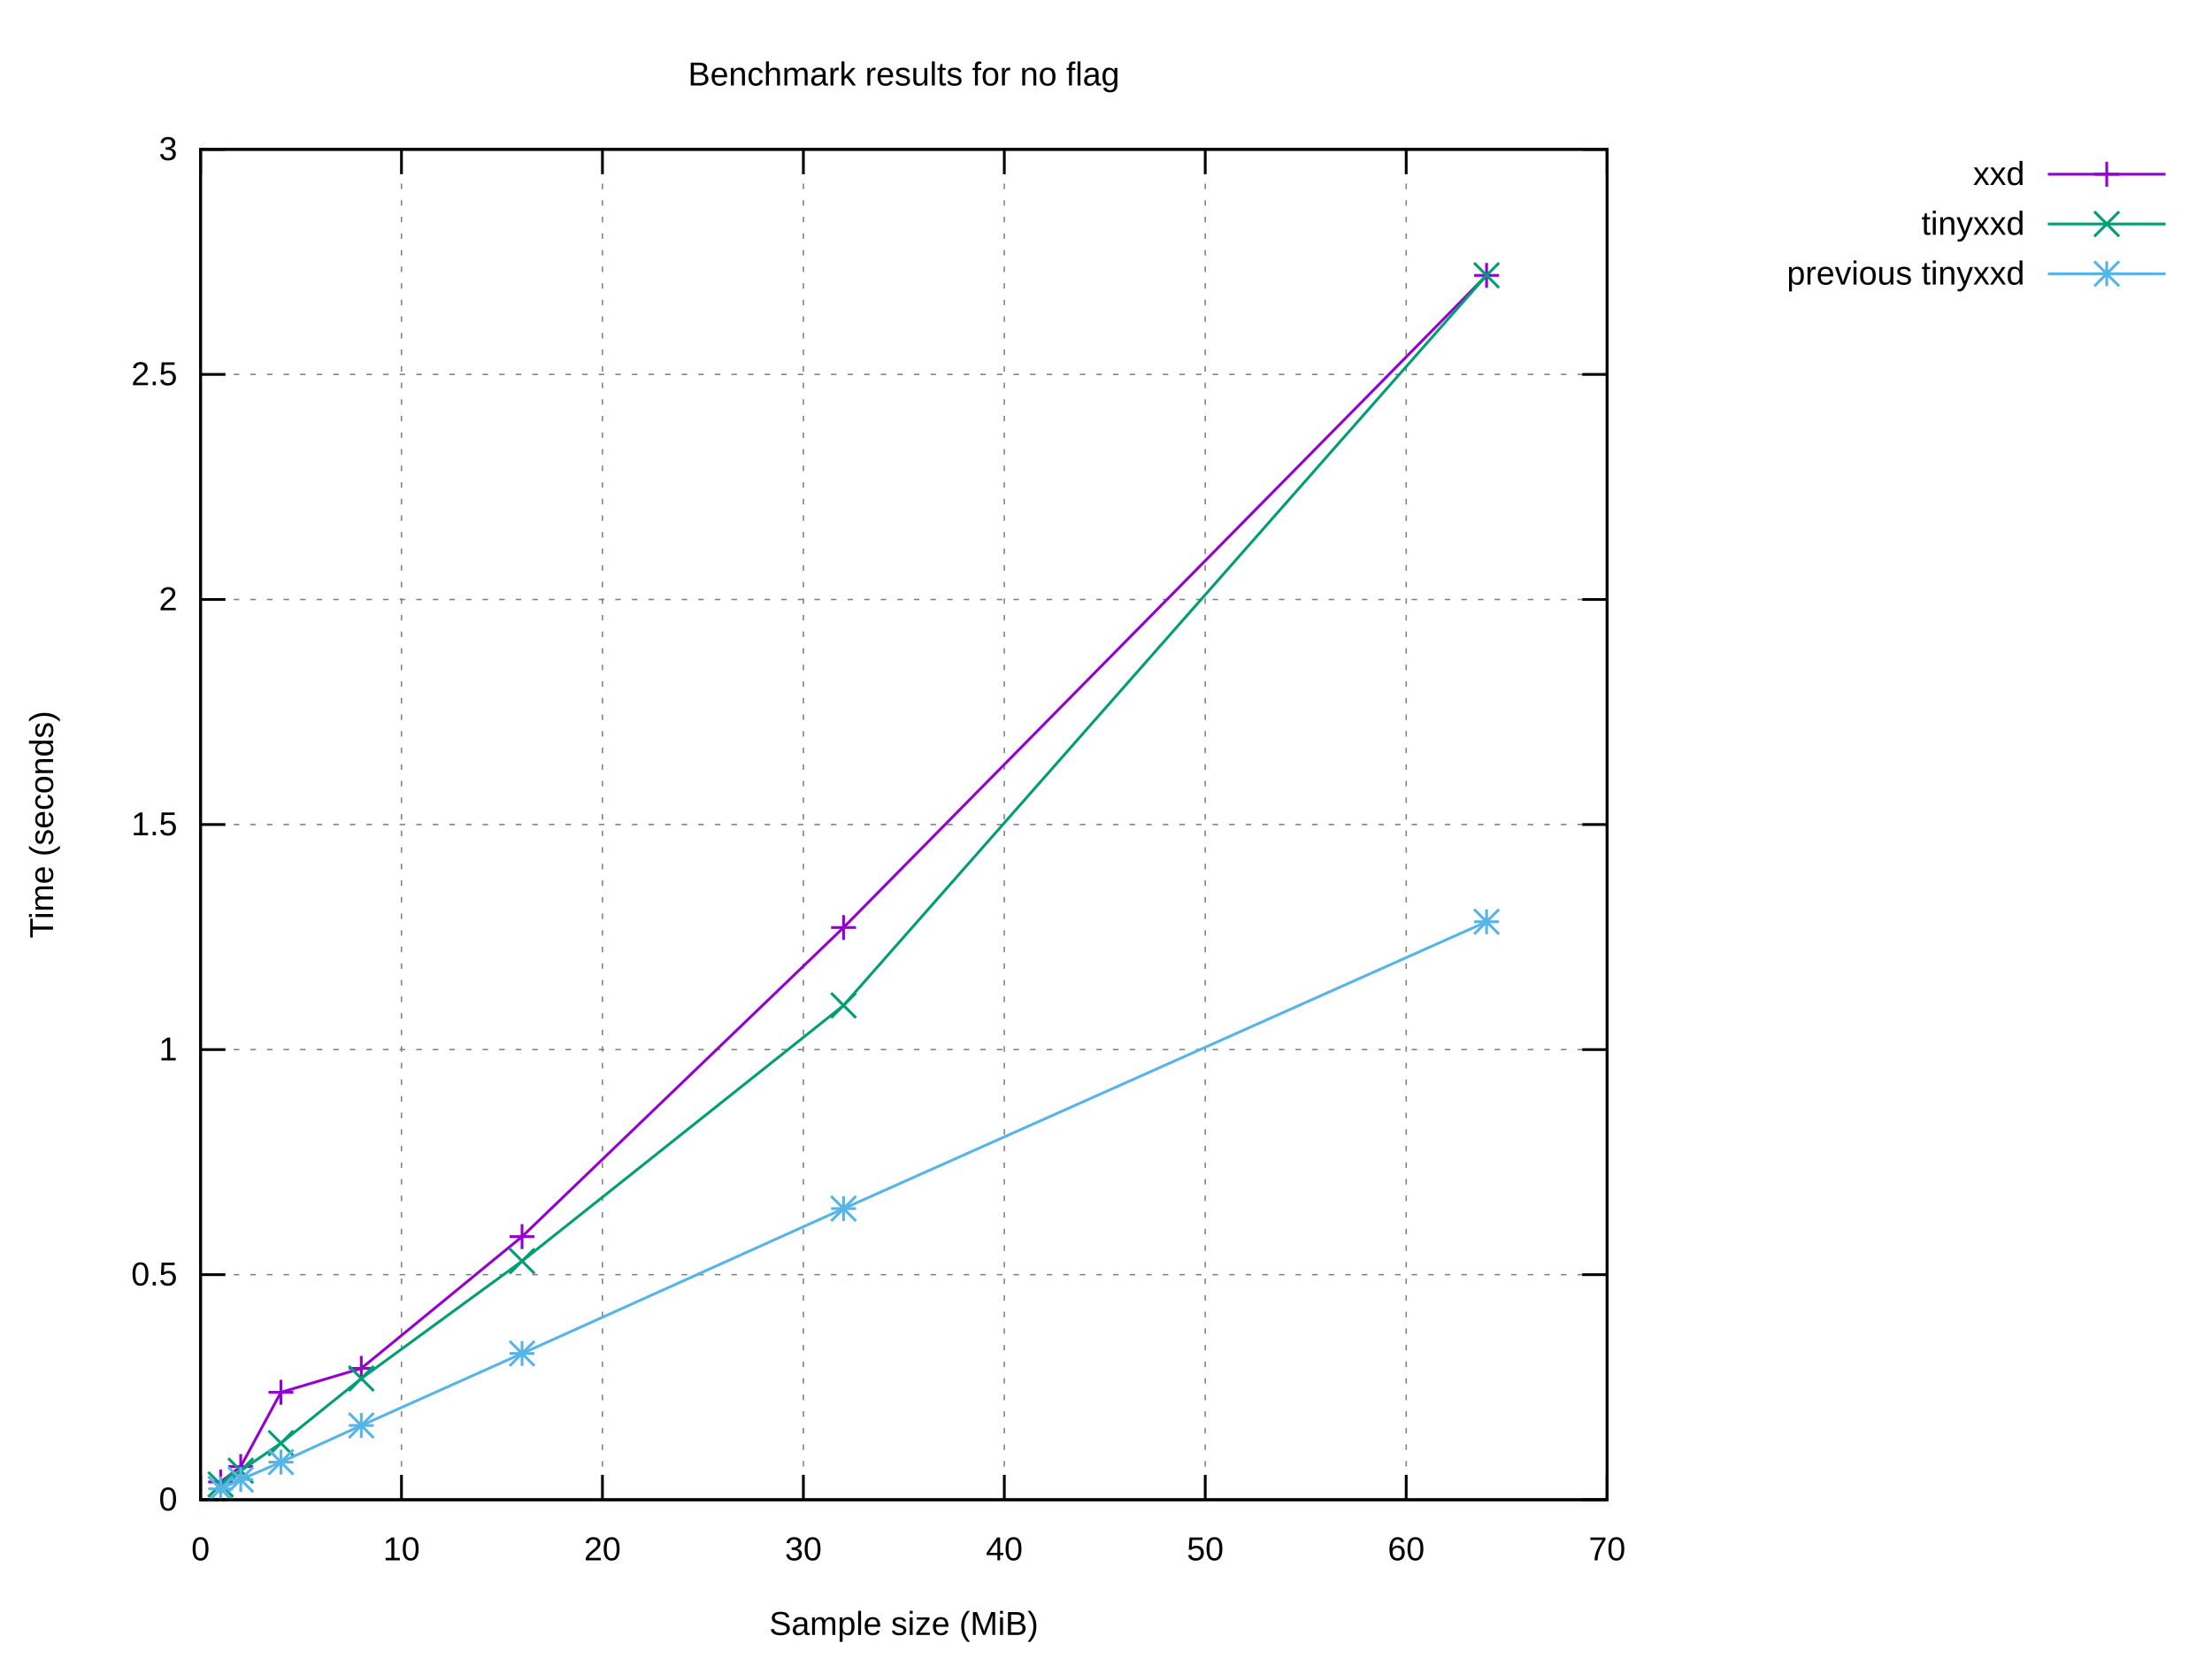
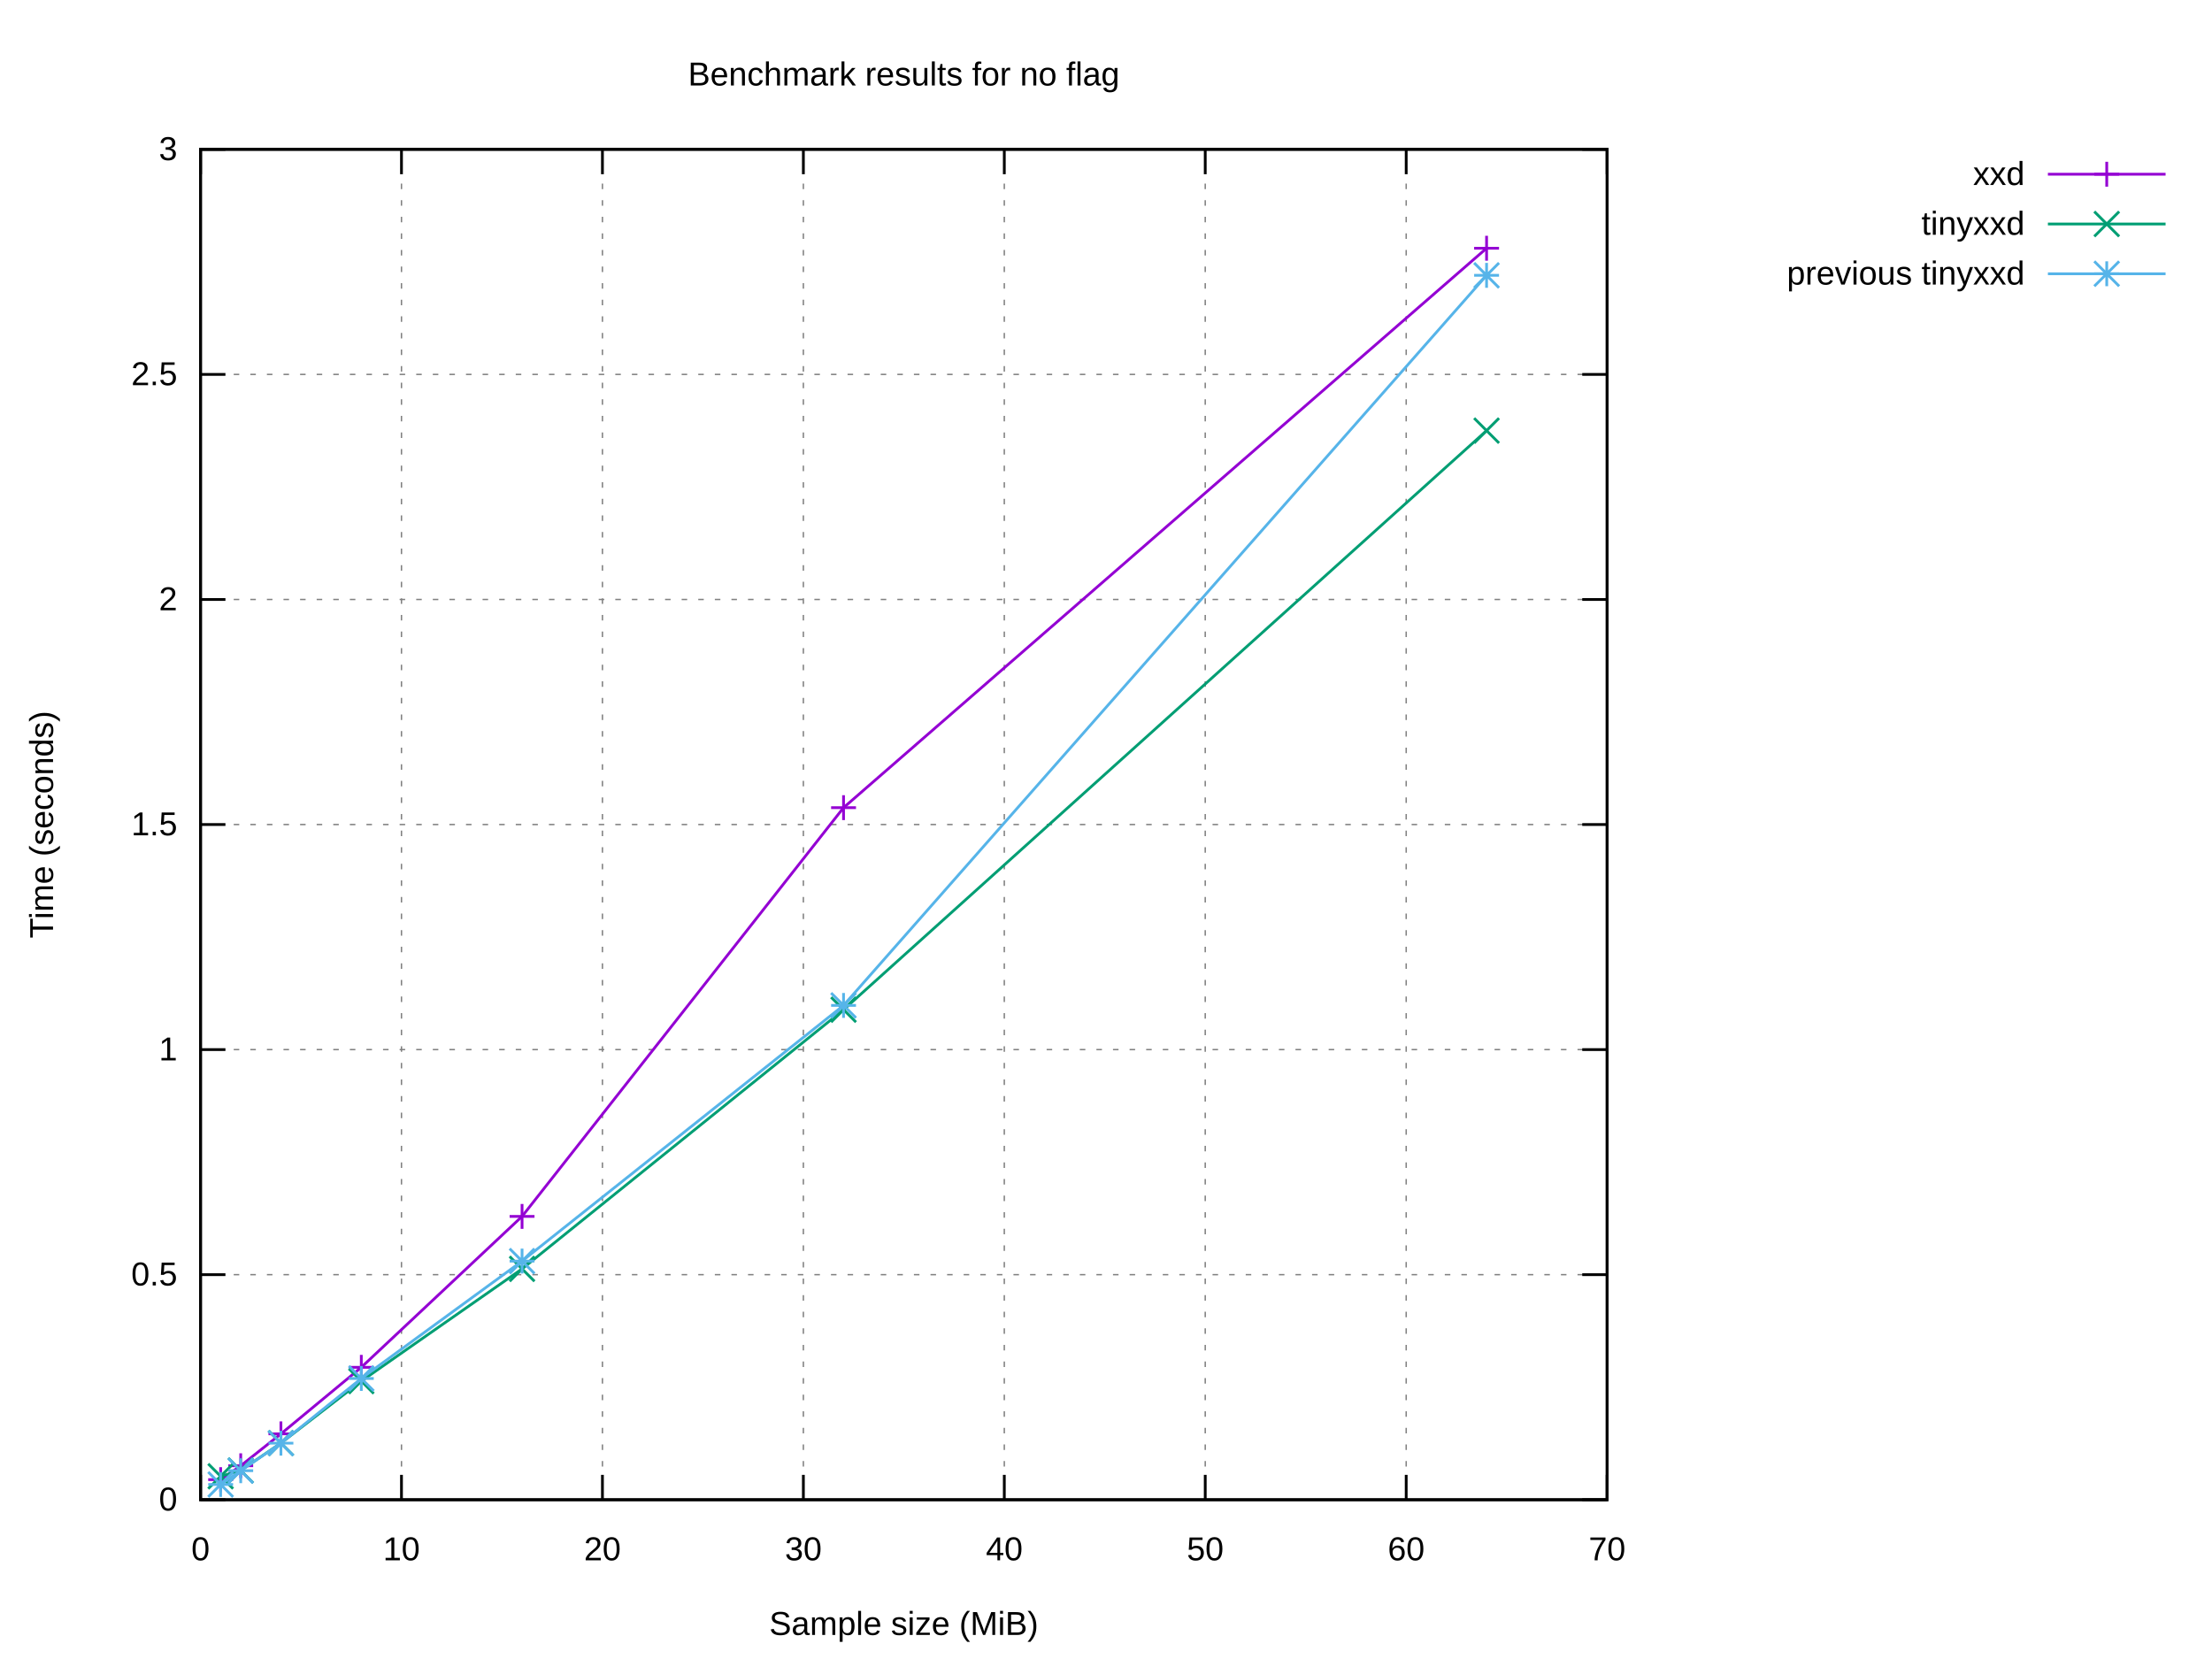
<svg xmlns="http://www.w3.org/2000/svg" xmlns:xlink="http://www.w3.org/1999/xlink" width="800" height="600" viewBox="0 0 800 600">
  <g id="gnuplot_canvas">
    <rect x="0" y="0" width="800" height="600" fill="#ffffff" />
    <defs>
      <circle id="gpDot" r="0.5" stroke-width="0.5" stroke="currentColor" />
      <path id="gpPt0" stroke-width="0.222" stroke="currentColor" d="M-1,0 h2 M0,-1 v2" />
      <path id="gpPt1" stroke-width="0.222" stroke="currentColor" d="M-1,-1 L1,1 M1,-1 L-1,1" />
      <path id="gpPt2" stroke-width="0.222" stroke="currentColor" d="M-1,0 L1,0 M0,-1 L0,1 M-1,-1 L1,1 M-1,1 L1,-1" />
      <rect id="gpPt3" stroke-width="0.222" stroke="currentColor" x="-1" y="-1" width="2" height="2" />
      <rect id="gpPt4" stroke-width="0.222" stroke="currentColor" fill="currentColor" x="-1" y="-1" width="2" height="2" />
      <circle id="gpPt5" stroke-width="0.222" stroke="currentColor" cx="0" cy="0" r="1" />
      <use xlink:href="#gpPt5" id="gpPt6" fill="currentColor" stroke="none" />
      <path id="gpPt7" stroke-width="0.222" stroke="currentColor" d="M0,-1.33 L-1.33,0.67 L1.33,0.67 z" />
      <use xlink:href="#gpPt7" id="gpPt8" fill="currentColor" stroke="none" />
      <use xlink:href="#gpPt7" id="gpPt9" stroke="currentColor" transform="rotate(180)" />
      <use xlink:href="#gpPt9" id="gpPt10" fill="currentColor" stroke="none" />
      <use xlink:href="#gpPt3" id="gpPt11" stroke="currentColor" transform="rotate(45)" />
      <use xlink:href="#gpPt11" id="gpPt12" fill="currentColor" stroke="none" />
      <path id="gpPt13" stroke-width="0.222" stroke="currentColor" d="M0,1.330 L1.265,0.411 L0.782,-1.067 L-0.782,-1.076 L-1.265,0.411 z" />
      <use xlink:href="#gpPt13" id="gpPt14" fill="currentColor" stroke="none" />
      <filter id="textbox" filterUnits="objectBoundingBox" x="0" y="0" height="1" width="1">
        <feFlood flood-color="#FFFFFF" flood-opacity="1" result="bgnd" />
        <feComposite in="SourceGraphic" in2="bgnd" operator="atop" />
      </filter>
      <filter id="greybox" filterUnits="objectBoundingBox" x="0" y="0" height="1" width="1">
        <feFlood flood-color="lightgrey" flood-opacity="1" result="grey" />
        <feComposite in="SourceGraphic" in2="grey" operator="atop" />
      </filter>
    </defs>
    <g fill="none" color="#FFFFFF" stroke="currentColor" stroke-width="1.00" stroke-linecap="butt" stroke-linejoin="miter">
</g>
    <g fill="none" color="black" stroke="currentColor" stroke-width="1.00" stroke-linecap="butt" stroke-linejoin="miter">
</g>
    <g fill="none" color="black" stroke="black" stroke-width="0.50" stroke-linecap="butt" stroke-linejoin="miter">
</g>
    <g fill="none" color="gray" stroke="currentColor" stroke-width="0.50" stroke-linecap="butt" stroke-linejoin="miter">
      <path stroke="gray" stroke-dasharray="2,4" class="gridline" d="M72.53,542.40 L581.24,542.40  " />
    </g>
    <g fill="none" color="gray" stroke="gray" stroke-width="1.00" stroke-linecap="butt" stroke-linejoin="miter">
</g>
    <g fill="none" color="black" stroke="currentColor" stroke-width="1.00" stroke-linecap="butt" stroke-linejoin="miter">
      <path stroke="black" d="M72.53,542.40 L81.53,542.40 M581.24,542.40 L572.24,542.40  " />
      <g transform="translate(64.14,546.30)" stroke="none" fill="black" font-family="Arial" font-size="12.00" text-anchor="end">
        <text>
          <tspan font-family="Arial"> 0</tspan>
        </text>
      </g>
    </g>
    <g fill="none" color="black" stroke="currentColor" stroke-width="1.00" stroke-linecap="butt" stroke-linejoin="miter">
</g>
    <g fill="none" color="black" stroke="black" stroke-width="0.50" stroke-linecap="butt" stroke-linejoin="miter">
</g>
    <g fill="none" color="gray" stroke="currentColor" stroke-width="0.50" stroke-linecap="butt" stroke-linejoin="miter">
      <path stroke="gray" stroke-dasharray="2,4" class="gridline" d="M72.53,461.00 L581.24,461.00  " />
    </g>
    <g fill="none" color="gray" stroke="gray" stroke-width="1.00" stroke-linecap="butt" stroke-linejoin="miter">
</g>
    <g fill="none" color="black" stroke="currentColor" stroke-width="1.00" stroke-linecap="butt" stroke-linejoin="miter">
      <path stroke="black" d="M72.53,461.00 L81.53,461.00 M581.24,461.00 L572.24,461.00  " />
      <g transform="translate(64.14,464.90)" stroke="none" fill="black" font-family="Arial" font-size="12.00" text-anchor="end">
        <text>
          <tspan font-family="Arial"> 0.5</tspan>
        </text>
      </g>
    </g>
    <g fill="none" color="black" stroke="currentColor" stroke-width="1.00" stroke-linecap="butt" stroke-linejoin="miter">
</g>
    <g fill="none" color="black" stroke="black" stroke-width="0.50" stroke-linecap="butt" stroke-linejoin="miter">
</g>
    <g fill="none" color="gray" stroke="currentColor" stroke-width="0.50" stroke-linecap="butt" stroke-linejoin="miter">
      <path stroke="gray" stroke-dasharray="2,4" class="gridline" d="M72.53,379.60 L581.24,379.60  " />
    </g>
    <g fill="none" color="gray" stroke="gray" stroke-width="1.00" stroke-linecap="butt" stroke-linejoin="miter">
</g>
    <g fill="none" color="black" stroke="currentColor" stroke-width="1.00" stroke-linecap="butt" stroke-linejoin="miter">
      <path stroke="black" d="M72.53,379.60 L81.53,379.60 M581.24,379.60 L572.24,379.60  " />
      <g transform="translate(64.14,383.50)" stroke="none" fill="black" font-family="Arial" font-size="12.00" text-anchor="end">
        <text>
          <tspan font-family="Arial"> 1</tspan>
        </text>
      </g>
    </g>
    <g fill="none" color="black" stroke="currentColor" stroke-width="1.00" stroke-linecap="butt" stroke-linejoin="miter">
</g>
    <g fill="none" color="black" stroke="black" stroke-width="0.50" stroke-linecap="butt" stroke-linejoin="miter">
</g>
    <g fill="none" color="gray" stroke="currentColor" stroke-width="0.50" stroke-linecap="butt" stroke-linejoin="miter">
      <path stroke="gray" stroke-dasharray="2,4" class="gridline" d="M72.53,298.20 L581.24,298.20  " />
    </g>
    <g fill="none" color="gray" stroke="gray" stroke-width="1.00" stroke-linecap="butt" stroke-linejoin="miter">
</g>
    <g fill="none" color="black" stroke="currentColor" stroke-width="1.00" stroke-linecap="butt" stroke-linejoin="miter">
      <path stroke="black" d="M72.53,298.20 L81.53,298.20 M581.24,298.20 L572.24,298.20  " />
      <g transform="translate(64.14,302.10)" stroke="none" fill="black" font-family="Arial" font-size="12.00" text-anchor="end">
        <text>
          <tspan font-family="Arial"> 1.5</tspan>
        </text>
      </g>
    </g>
    <g fill="none" color="black" stroke="currentColor" stroke-width="1.00" stroke-linecap="butt" stroke-linejoin="miter">
</g>
    <g fill="none" color="black" stroke="black" stroke-width="0.50" stroke-linecap="butt" stroke-linejoin="miter">
</g>
    <g fill="none" color="gray" stroke="currentColor" stroke-width="0.50" stroke-linecap="butt" stroke-linejoin="miter">
      <path stroke="gray" stroke-dasharray="2,4" class="gridline" d="M72.53,216.81 L581.24,216.81  " />
    </g>
    <g fill="none" color="gray" stroke="gray" stroke-width="1.00" stroke-linecap="butt" stroke-linejoin="miter">
</g>
    <g fill="none" color="black" stroke="currentColor" stroke-width="1.00" stroke-linecap="butt" stroke-linejoin="miter">
      <path stroke="black" d="M72.53,216.81 L81.53,216.81 M581.24,216.81 L572.24,216.81  " />
      <g transform="translate(64.14,220.71)" stroke="none" fill="black" font-family="Arial" font-size="12.00" text-anchor="end">
        <text>
          <tspan font-family="Arial"> 2</tspan>
        </text>
      </g>
    </g>
    <g fill="none" color="black" stroke="currentColor" stroke-width="1.00" stroke-linecap="butt" stroke-linejoin="miter">
</g>
    <g fill="none" color="black" stroke="black" stroke-width="0.50" stroke-linecap="butt" stroke-linejoin="miter">
</g>
    <g fill="none" color="gray" stroke="currentColor" stroke-width="0.50" stroke-linecap="butt" stroke-linejoin="miter">
      <path stroke="gray" stroke-dasharray="2,4" class="gridline" d="M72.53,135.41 L581.24,135.41  " />
    </g>
    <g fill="none" color="gray" stroke="gray" stroke-width="1.00" stroke-linecap="butt" stroke-linejoin="miter">
</g>
    <g fill="none" color="black" stroke="currentColor" stroke-width="1.00" stroke-linecap="butt" stroke-linejoin="miter">
      <path stroke="black" d="M72.53,135.41 L81.53,135.41 M581.24,135.41 L572.24,135.41  " />
      <g transform="translate(64.14,139.31)" stroke="none" fill="black" font-family="Arial" font-size="12.00" text-anchor="end">
        <text>
          <tspan font-family="Arial"> 2.5</tspan>
        </text>
      </g>
    </g>
    <g fill="none" color="black" stroke="currentColor" stroke-width="1.00" stroke-linecap="butt" stroke-linejoin="miter">
</g>
    <g fill="none" color="black" stroke="black" stroke-width="0.50" stroke-linecap="butt" stroke-linejoin="miter">
</g>
    <g fill="none" color="gray" stroke="currentColor" stroke-width="0.50" stroke-linecap="butt" stroke-linejoin="miter">
      <path stroke="gray" stroke-dasharray="2,4" class="gridline" d="M72.53,54.01 L581.24,54.01  " />
    </g>
    <g fill="none" color="gray" stroke="gray" stroke-width="1.00" stroke-linecap="butt" stroke-linejoin="miter">
</g>
    <g fill="none" color="black" stroke="currentColor" stroke-width="1.00" stroke-linecap="butt" stroke-linejoin="miter">
      <path stroke="black" d="M72.53,54.01 L81.53,54.01 M581.24,54.01 L572.24,54.01  " />
      <g transform="translate(64.14,57.91)" stroke="none" fill="black" font-family="Arial" font-size="12.00" text-anchor="end">
        <text>
          <tspan font-family="Arial"> 3</tspan>
        </text>
      </g>
    </g>
    <g fill="none" color="black" stroke="currentColor" stroke-width="1.00" stroke-linecap="butt" stroke-linejoin="miter">
</g>
    <g fill="none" color="black" stroke="black" stroke-width="0.50" stroke-linecap="butt" stroke-linejoin="miter">
</g>
    <g fill="none" color="gray" stroke="currentColor" stroke-width="0.50" stroke-linecap="butt" stroke-linejoin="miter">
      <path stroke="gray" stroke-dasharray="2,4" class="gridline" d="M72.53,542.40 L72.53,54.01  " />
    </g>
    <g fill="none" color="gray" stroke="gray" stroke-width="1.00" stroke-linecap="butt" stroke-linejoin="miter">
</g>
    <g fill="none" color="black" stroke="currentColor" stroke-width="1.00" stroke-linecap="butt" stroke-linejoin="miter">
      <path stroke="black" d="M72.53,542.40 L72.53,533.40 M72.53,54.01 L72.53,63.01  " />
      <g transform="translate(72.53,564.30)" stroke="none" fill="black" font-family="Arial" font-size="12.00" text-anchor="middle">
        <text>
          <tspan font-family="Arial"> 0</tspan>
        </text>
      </g>
    </g>
    <g fill="none" color="black" stroke="currentColor" stroke-width="1.00" stroke-linecap="butt" stroke-linejoin="miter">
</g>
    <g fill="none" color="black" stroke="black" stroke-width="0.50" stroke-linecap="butt" stroke-linejoin="miter">
</g>
    <g fill="none" color="gray" stroke="currentColor" stroke-width="0.50" stroke-linecap="butt" stroke-linejoin="miter">
      <path stroke="gray" stroke-dasharray="2,4" class="gridline" d="M145.20,542.40 L145.20,54.01  " />
    </g>
    <g fill="none" color="gray" stroke="gray" stroke-width="1.00" stroke-linecap="butt" stroke-linejoin="miter">
</g>
    <g fill="none" color="black" stroke="currentColor" stroke-width="1.00" stroke-linecap="butt" stroke-linejoin="miter">
      <path stroke="black" d="M145.20,542.40 L145.20,533.40 M145.20,54.01 L145.20,63.01  " />
      <g transform="translate(145.20,564.30)" stroke="none" fill="black" font-family="Arial" font-size="12.00" text-anchor="middle">
        <text>
          <tspan font-family="Arial"> 10</tspan>
        </text>
      </g>
    </g>
    <g fill="none" color="black" stroke="currentColor" stroke-width="1.00" stroke-linecap="butt" stroke-linejoin="miter">
</g>
    <g fill="none" color="black" stroke="black" stroke-width="0.50" stroke-linecap="butt" stroke-linejoin="miter">
</g>
    <g fill="none" color="gray" stroke="currentColor" stroke-width="0.50" stroke-linecap="butt" stroke-linejoin="miter">
      <path stroke="gray" stroke-dasharray="2,4" class="gridline" d="M217.88,542.40 L217.88,54.01  " />
    </g>
    <g fill="none" color="gray" stroke="gray" stroke-width="1.00" stroke-linecap="butt" stroke-linejoin="miter">
</g>
    <g fill="none" color="black" stroke="currentColor" stroke-width="1.00" stroke-linecap="butt" stroke-linejoin="miter">
      <path stroke="black" d="M217.88,542.40 L217.88,533.40 M217.88,54.01 L217.88,63.01  " />
      <g transform="translate(217.88,564.30)" stroke="none" fill="black" font-family="Arial" font-size="12.00" text-anchor="middle">
        <text>
          <tspan font-family="Arial"> 20</tspan>
        </text>
      </g>
    </g>
    <g fill="none" color="black" stroke="currentColor" stroke-width="1.00" stroke-linecap="butt" stroke-linejoin="miter">
</g>
    <g fill="none" color="black" stroke="black" stroke-width="0.50" stroke-linecap="butt" stroke-linejoin="miter">
</g>
    <g fill="none" color="gray" stroke="currentColor" stroke-width="0.50" stroke-linecap="butt" stroke-linejoin="miter">
      <path stroke="gray" stroke-dasharray="2,4" class="gridline" d="M290.55,542.40 L290.55,54.01  " />
    </g>
    <g fill="none" color="gray" stroke="gray" stroke-width="1.00" stroke-linecap="butt" stroke-linejoin="miter">
</g>
    <g fill="none" color="black" stroke="currentColor" stroke-width="1.00" stroke-linecap="butt" stroke-linejoin="miter">
      <path stroke="black" d="M290.55,542.40 L290.55,533.40 M290.55,54.01 L290.55,63.01  " />
      <g transform="translate(290.55,564.30)" stroke="none" fill="black" font-family="Arial" font-size="12.00" text-anchor="middle">
        <text>
          <tspan font-family="Arial"> 30</tspan>
        </text>
      </g>
    </g>
    <g fill="none" color="black" stroke="currentColor" stroke-width="1.00" stroke-linecap="butt" stroke-linejoin="miter">
</g>
    <g fill="none" color="black" stroke="black" stroke-width="0.50" stroke-linecap="butt" stroke-linejoin="miter">
</g>
    <g fill="none" color="gray" stroke="currentColor" stroke-width="0.50" stroke-linecap="butt" stroke-linejoin="miter">
      <path stroke="gray" stroke-dasharray="2,4" class="gridline" d="M363.22,542.40 L363.22,54.01  " />
    </g>
    <g fill="none" color="gray" stroke="gray" stroke-width="1.00" stroke-linecap="butt" stroke-linejoin="miter">
</g>
    <g fill="none" color="black" stroke="currentColor" stroke-width="1.00" stroke-linecap="butt" stroke-linejoin="miter">
      <path stroke="black" d="M363.22,542.40 L363.22,533.40 M363.22,54.01 L363.22,63.01  " />
      <g transform="translate(363.22,564.30)" stroke="none" fill="black" font-family="Arial" font-size="12.00" text-anchor="middle">
        <text>
          <tspan font-family="Arial"> 40</tspan>
        </text>
      </g>
    </g>
    <g fill="none" color="black" stroke="currentColor" stroke-width="1.00" stroke-linecap="butt" stroke-linejoin="miter">
</g>
    <g fill="none" color="black" stroke="black" stroke-width="0.50" stroke-linecap="butt" stroke-linejoin="miter">
</g>
    <g fill="none" color="gray" stroke="currentColor" stroke-width="0.50" stroke-linecap="butt" stroke-linejoin="miter">
      <path stroke="gray" stroke-dasharray="2,4" class="gridline" d="M435.89,542.40 L435.89,54.01  " />
    </g>
    <g fill="none" color="gray" stroke="gray" stroke-width="1.00" stroke-linecap="butt" stroke-linejoin="miter">
</g>
    <g fill="none" color="black" stroke="currentColor" stroke-width="1.00" stroke-linecap="butt" stroke-linejoin="miter">
      <path stroke="black" d="M435.89,542.40 L435.89,533.40 M435.89,54.01 L435.89,63.01  " />
      <g transform="translate(435.89,564.30)" stroke="none" fill="black" font-family="Arial" font-size="12.00" text-anchor="middle">
        <text>
          <tspan font-family="Arial"> 50</tspan>
        </text>
      </g>
    </g>
    <g fill="none" color="black" stroke="currentColor" stroke-width="1.00" stroke-linecap="butt" stroke-linejoin="miter">
</g>
    <g fill="none" color="black" stroke="black" stroke-width="0.50" stroke-linecap="butt" stroke-linejoin="miter">
</g>
    <g fill="none" color="gray" stroke="currentColor" stroke-width="0.50" stroke-linecap="butt" stroke-linejoin="miter">
      <path stroke="gray" stroke-dasharray="2,4" class="gridline" d="M508.57,542.40 L508.57,54.01  " />
    </g>
    <g fill="none" color="gray" stroke="gray" stroke-width="1.00" stroke-linecap="butt" stroke-linejoin="miter">
</g>
    <g fill="none" color="black" stroke="currentColor" stroke-width="1.00" stroke-linecap="butt" stroke-linejoin="miter">
      <path stroke="black" d="M508.57,542.40 L508.57,533.40 M508.57,54.01 L508.57,63.01  " />
      <g transform="translate(508.57,564.30)" stroke="none" fill="black" font-family="Arial" font-size="12.00" text-anchor="middle">
        <text>
          <tspan font-family="Arial"> 60</tspan>
        </text>
      </g>
    </g>
    <g fill="none" color="black" stroke="currentColor" stroke-width="1.00" stroke-linecap="butt" stroke-linejoin="miter">
</g>
    <g fill="none" color="black" stroke="black" stroke-width="0.50" stroke-linecap="butt" stroke-linejoin="miter">
</g>
    <g fill="none" color="gray" stroke="currentColor" stroke-width="0.50" stroke-linecap="butt" stroke-linejoin="miter">
      <path stroke="gray" stroke-dasharray="2,4" class="gridline" d="M581.24,542.40 L581.24,54.01  " />
    </g>
    <g fill="none" color="gray" stroke="gray" stroke-width="1.00" stroke-linecap="butt" stroke-linejoin="miter">
</g>
    <g fill="none" color="black" stroke="currentColor" stroke-width="1.00" stroke-linecap="butt" stroke-linejoin="miter">
      <path stroke="black" d="M581.24,542.40 L581.24,533.40 M581.24,54.01 L581.24,63.01  " />
      <g transform="translate(581.24,564.30)" stroke="none" fill="black" font-family="Arial" font-size="12.00" text-anchor="middle">
        <text>
          <tspan font-family="Arial"> 70</tspan>
        </text>
      </g>
    </g>
    <g fill="none" color="black" stroke="currentColor" stroke-width="1.00" stroke-linecap="butt" stroke-linejoin="miter">
</g>
    <g fill="none" color="black" stroke="currentColor" stroke-width="1.00" stroke-linecap="butt" stroke-linejoin="miter">
      <path stroke="black" d="M72.53,54.01 L72.53,542.40 L581.24,542.40 L581.24,54.01 L72.53,54.01 Z  " />
    </g>
    <g fill="none" color="black" stroke="currentColor" stroke-width="1.00" stroke-linecap="butt" stroke-linejoin="miter">
</g>
    <g id="gnuplot_plot_1">
      <g fill="none" color="black" stroke="currentColor" stroke-width="1.00" stroke-linecap="butt" stroke-linejoin="miter">
        <g transform="translate(732.26,66.91)" stroke="none" fill="black" font-family="Arial" font-size="12.00" text-anchor="end">
          <text>
            <tspan font-family="Arial">xxd</tspan>
          </text>
        </g>
      </g>
      <g fill="none" color="black" stroke="currentColor" stroke-width="1.00" stroke-linecap="butt" stroke-linejoin="miter">
-         <path stroke="rgb(148,   0, 211)" d="M740.65,63.01 L783.21,63.01 M537.64,99.60 L305.08,335.45 L188.81,447.24 L130.67,494.89 L101.60,503.54 L87.06,530.40   L79.80,535.97  " />
-         <use xlink:href="#gpPt0" transform="translate(537.64,99.60) scale(4.50)" color="rgb(148,   0, 211)" />
-         <use xlink:href="#gpPt0" transform="translate(305.08,335.45) scale(4.50)" color="rgb(148,   0, 211)" />
-         <use xlink:href="#gpPt0" transform="translate(188.81,447.24) scale(4.50)" color="rgb(148,   0, 211)" />
-         <use xlink:href="#gpPt0" transform="translate(130.67,494.89) scale(4.50)" color="rgb(148,   0, 211)" />
-         <use xlink:href="#gpPt0" transform="translate(101.60,503.54) scale(4.50)" color="rgb(148,   0, 211)" />
-         <use xlink:href="#gpPt0" transform="translate(87.06,530.40) scale(4.50)" color="rgb(148,   0, 211)" />
-         <use xlink:href="#gpPt0" transform="translate(79.80,535.97) scale(4.50)" color="rgb(148,   0, 211)" />
+         <path stroke="rgb(148,   0, 211)" d="M740.65,63.01 L783.21,63.01 M537.64,89.78 L305.08,292.10 L188.81,439.93 L130.67,494.51 L101.60,518.57 L87.06,530.11   L79.80,535.13  " />
+         <use xlink:href="#gpPt0" transform="translate(537.64,89.78) scale(4.50)" color="rgb(148,   0, 211)" />
+         <use xlink:href="#gpPt0" transform="translate(305.08,292.10) scale(4.50)" color="rgb(148,   0, 211)" />
+         <use xlink:href="#gpPt0" transform="translate(188.81,439.93) scale(4.50)" color="rgb(148,   0, 211)" />
+         <use xlink:href="#gpPt0" transform="translate(130.67,494.51) scale(4.50)" color="rgb(148,   0, 211)" />
+         <use xlink:href="#gpPt0" transform="translate(101.60,518.57) scale(4.50)" color="rgb(148,   0, 211)" />
+         <use xlink:href="#gpPt0" transform="translate(87.06,530.11) scale(4.50)" color="rgb(148,   0, 211)" />
+         <use xlink:href="#gpPt0" transform="translate(79.80,535.13) scale(4.50)" color="rgb(148,   0, 211)" />
        <use xlink:href="#gpPt0" transform="translate(761.93,63.01) scale(4.50)" color="rgb(148,   0, 211)" />
      </g>
    </g>
    <g id="gnuplot_plot_2">
      <g fill="none" color="black" stroke="currentColor" stroke-width="1.00" stroke-linecap="butt" stroke-linejoin="miter">
        <g transform="translate(732.26,84.91)" stroke="none" fill="black" font-family="Arial" font-size="12.00" text-anchor="end">
          <text>
            <tspan font-family="Arial">tinyxxd</tspan>
          </text>
        </g>
      </g>
      <g fill="none" color="black" stroke="currentColor" stroke-width="1.00" stroke-linecap="butt" stroke-linejoin="miter">
-         <path stroke="rgb(  0, 158, 115)" d="M740.65,81.01 L783.21,81.01 M537.64,99.58 L305.08,363.62 L188.81,456.09 L130.67,498.54 L101.60,521.94 L87.06,531.90   L79.80,536.88  " />
-         <use xlink:href="#gpPt1" transform="translate(537.64,99.58) scale(4.50)" color="rgb(  0, 158, 115)" />
-         <use xlink:href="#gpPt1" transform="translate(305.08,363.62) scale(4.50)" color="rgb(  0, 158, 115)" />
-         <use xlink:href="#gpPt1" transform="translate(188.81,456.09) scale(4.50)" color="rgb(  0, 158, 115)" />
-         <use xlink:href="#gpPt1" transform="translate(130.67,498.54) scale(4.50)" color="rgb(  0, 158, 115)" />
-         <use xlink:href="#gpPt1" transform="translate(101.60,521.94) scale(4.50)" color="rgb(  0, 158, 115)" />
-         <use xlink:href="#gpPt1" transform="translate(87.06,531.90) scale(4.50)" color="rgb(  0, 158, 115)" />
-         <use xlink:href="#gpPt1" transform="translate(79.80,536.88) scale(4.50)" color="rgb(  0, 158, 115)" />
+         <path stroke="rgb(  0, 158, 115)" d="M740.65,81.01 L783.21,81.01 M537.64,155.74 L305.08,365.17 L188.81,458.91 L130.67,499.50 L101.60,521.91 L87.06,531.82   L79.80,533.91  " />
+         <use xlink:href="#gpPt1" transform="translate(537.64,155.74) scale(4.50)" color="rgb(  0, 158, 115)" />
+         <use xlink:href="#gpPt1" transform="translate(305.08,365.17) scale(4.50)" color="rgb(  0, 158, 115)" />
+         <use xlink:href="#gpPt1" transform="translate(188.81,458.91) scale(4.50)" color="rgb(  0, 158, 115)" />
+         <use xlink:href="#gpPt1" transform="translate(130.67,499.50) scale(4.50)" color="rgb(  0, 158, 115)" />
+         <use xlink:href="#gpPt1" transform="translate(101.60,521.91) scale(4.50)" color="rgb(  0, 158, 115)" />
+         <use xlink:href="#gpPt1" transform="translate(87.06,531.82) scale(4.50)" color="rgb(  0, 158, 115)" />
+         <use xlink:href="#gpPt1" transform="translate(79.80,533.91) scale(4.50)" color="rgb(  0, 158, 115)" />
        <use xlink:href="#gpPt1" transform="translate(761.93,81.01) scale(4.50)" color="rgb(  0, 158, 115)" />
      </g>
    </g>
    <g id="gnuplot_plot_3">
      <g fill="none" color="black" stroke="currentColor" stroke-width="1.00" stroke-linecap="butt" stroke-linejoin="miter">
        <g transform="translate(732.26,102.91)" stroke="none" fill="black" font-family="Arial" font-size="12.00" text-anchor="end">
          <text>
            <tspan font-family="Arial">previous tinyxxd</tspan>
          </text>
        </g>
      </g>
      <g fill="none" color="black" stroke="currentColor" stroke-width="1.00" stroke-linecap="butt" stroke-linejoin="miter">
-         <path stroke="rgb( 86, 180, 233)" d="M740.65,99.01 L783.21,99.01 M537.64,333.36 L305.08,437.11 L188.81,489.51 L130.67,515.54 L101.60,528.80 L87.06,535.10   L79.80,538.47  " />
-         <use xlink:href="#gpPt2" transform="translate(537.64,333.36) scale(4.50)" color="rgb( 86, 180, 233)" />
-         <use xlink:href="#gpPt2" transform="translate(305.08,437.11) scale(4.50)" color="rgb( 86, 180, 233)" />
-         <use xlink:href="#gpPt2" transform="translate(188.81,489.51) scale(4.50)" color="rgb( 86, 180, 233)" />
-         <use xlink:href="#gpPt2" transform="translate(130.67,515.54) scale(4.50)" color="rgb( 86, 180, 233)" />
-         <use xlink:href="#gpPt2" transform="translate(101.60,528.80) scale(4.50)" color="rgb( 86, 180, 233)" />
-         <use xlink:href="#gpPt2" transform="translate(87.06,535.10) scale(4.50)" color="rgb( 86, 180, 233)" />
-         <use xlink:href="#gpPt2" transform="translate(79.80,538.47) scale(4.50)" color="rgb( 86, 180, 233)" />
+         <path stroke="rgb( 86, 180, 233)" d="M740.65,99.01 L783.21,99.01 M537.64,99.58 L305.08,363.62 L188.81,456.09 L130.67,498.54 L101.60,521.94 L87.06,531.90   L79.80,536.88  " />
+         <use xlink:href="#gpPt2" transform="translate(537.64,99.58) scale(4.50)" color="rgb( 86, 180, 233)" />
+         <use xlink:href="#gpPt2" transform="translate(305.08,363.62) scale(4.50)" color="rgb( 86, 180, 233)" />
+         <use xlink:href="#gpPt2" transform="translate(188.81,456.09) scale(4.50)" color="rgb( 86, 180, 233)" />
+         <use xlink:href="#gpPt2" transform="translate(130.67,498.54) scale(4.50)" color="rgb( 86, 180, 233)" />
+         <use xlink:href="#gpPt2" transform="translate(101.60,521.94) scale(4.50)" color="rgb( 86, 180, 233)" />
+         <use xlink:href="#gpPt2" transform="translate(87.06,531.90) scale(4.50)" color="rgb( 86, 180, 233)" />
+         <use xlink:href="#gpPt2" transform="translate(79.80,536.88) scale(4.50)" color="rgb( 86, 180, 233)" />
        <use xlink:href="#gpPt2" transform="translate(761.93,99.01) scale(4.50)" color="rgb( 86, 180, 233)" />
      </g>
    </g>
    <g fill="none" color="#FFFFFF" stroke="rgb( 86, 180, 233)" stroke-width="2.00" stroke-linecap="butt" stroke-linejoin="miter">
</g>
    <g fill="none" color="black" stroke="currentColor" stroke-width="2.00" stroke-linecap="butt" stroke-linejoin="miter">
</g>
    <g fill="none" color="black" stroke="black" stroke-width="1.00" stroke-linecap="butt" stroke-linejoin="miter">
</g>
    <g fill="none" color="black" stroke="currentColor" stroke-width="1.00" stroke-linecap="butt" stroke-linejoin="miter">
      <path stroke="black" d="M72.53,54.01 L72.53,542.40 L581.24,542.40 L581.24,54.01 L72.53,54.01 Z  " />
      <g transform="translate(19.18,298.21) rotate(270.00)" stroke="none" fill="black" font-family="Arial" font-size="12.00" text-anchor="middle">
        <text>
          <tspan font-family="Arial">Time (seconds)</tspan>
        </text>
      </g>
    </g>
    <g fill="none" color="black" stroke="currentColor" stroke-width="1.00" stroke-linecap="butt" stroke-linejoin="miter">
      <g transform="translate(326.88,591.30)" stroke="none" fill="black" font-family="Arial" font-size="12.00" text-anchor="middle">
        <text>
          <tspan font-family="Arial">Sample size (MiB)</tspan>
        </text>
      </g>
    </g>
    <g fill="none" color="black" stroke="currentColor" stroke-width="1.00" stroke-linecap="butt" stroke-linejoin="miter">
</g>
    <g fill="none" color="black" stroke="currentColor" stroke-width="1.00" stroke-linecap="butt" stroke-linejoin="miter">
      <g transform="translate(326.88,30.91)" stroke="none" fill="black" font-family="Arial" font-size="12.00" text-anchor="middle">
        <text>
          <tspan font-family="Arial">Benchmark results for no flag</tspan>
        </text>
      </g>
    </g>
    <g fill="none" color="black" stroke="currentColor" stroke-width="1.00" stroke-linecap="butt" stroke-linejoin="miter">
</g>
  </g>
</svg>
